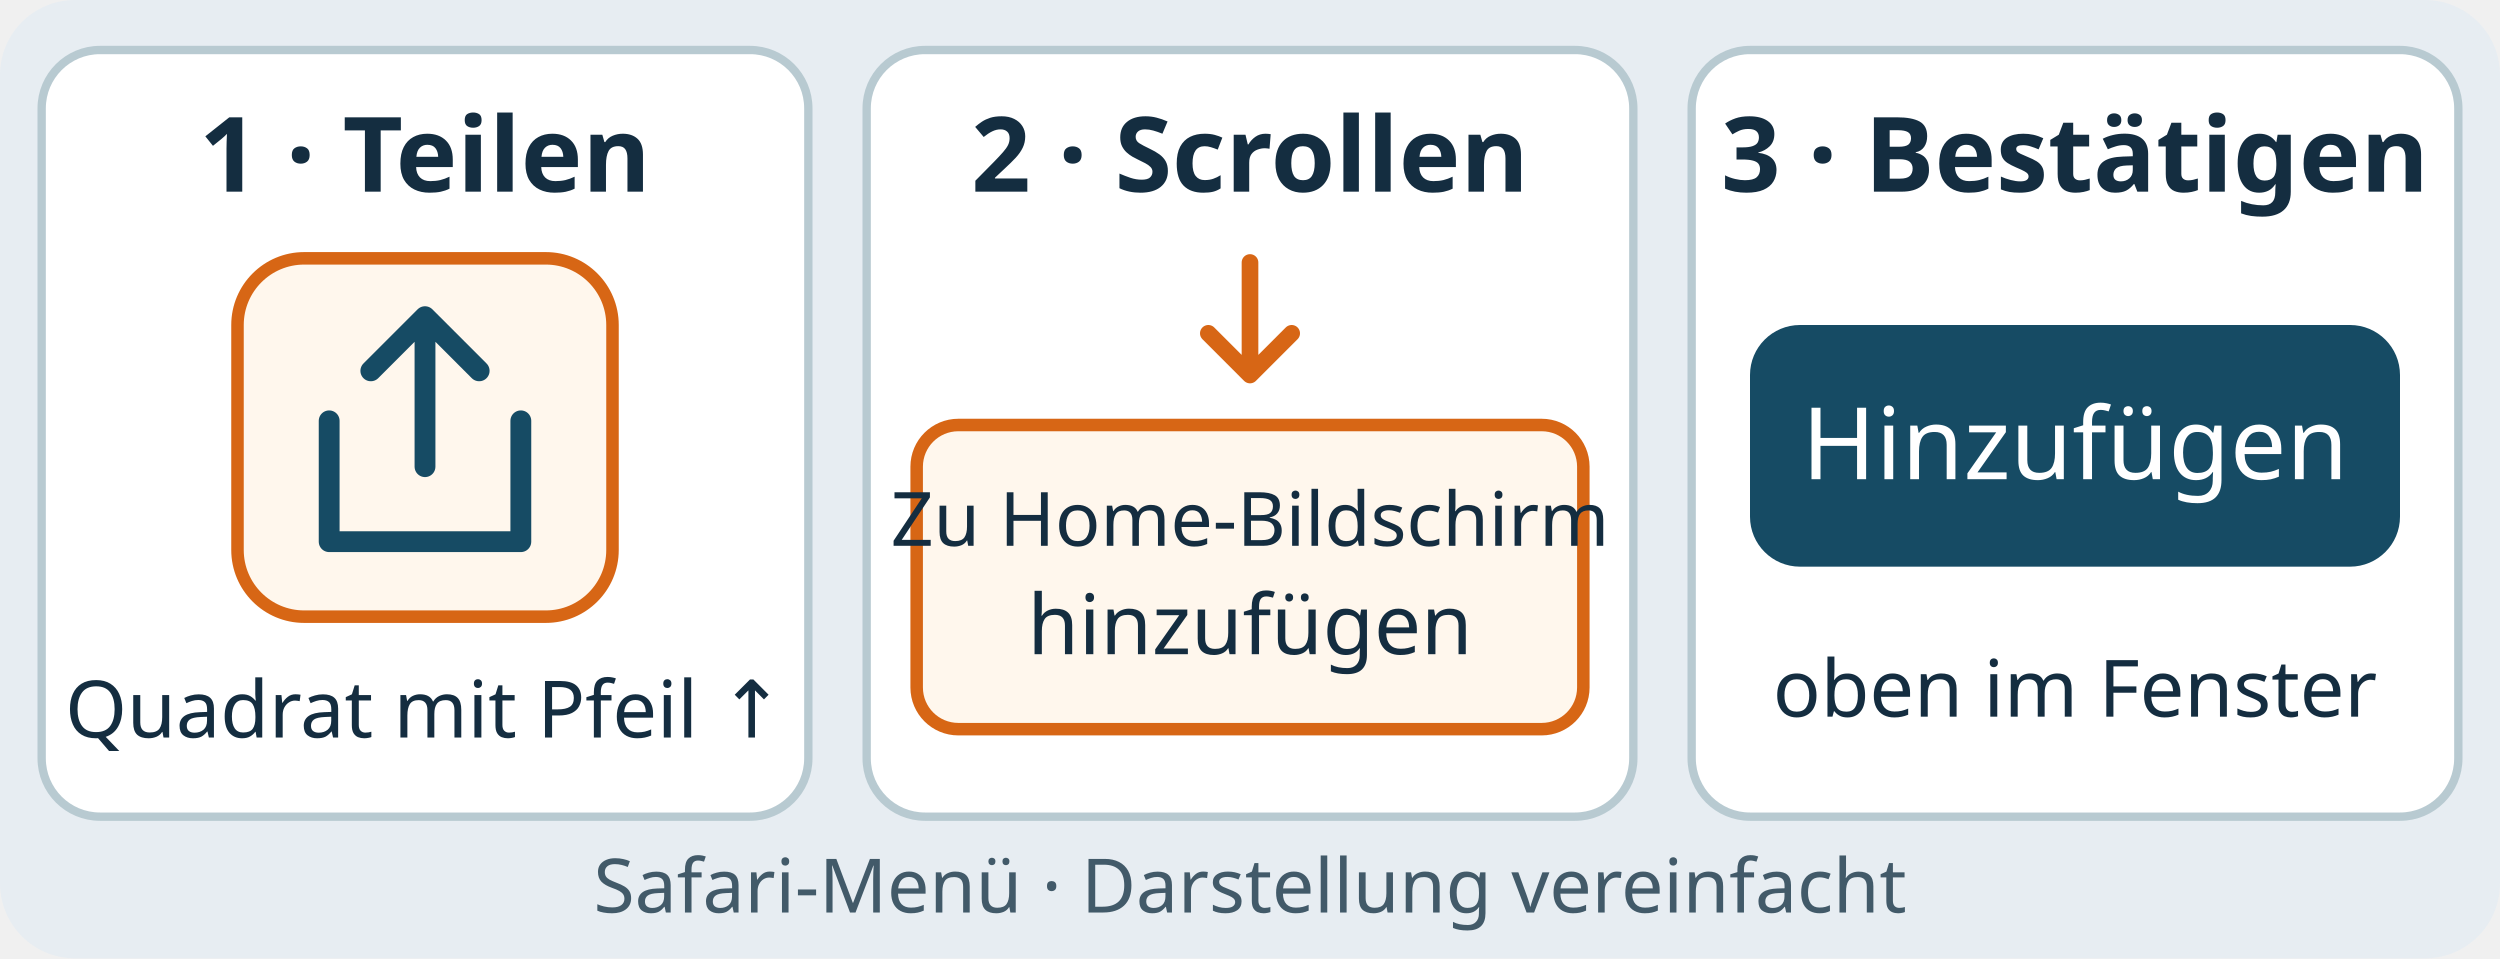
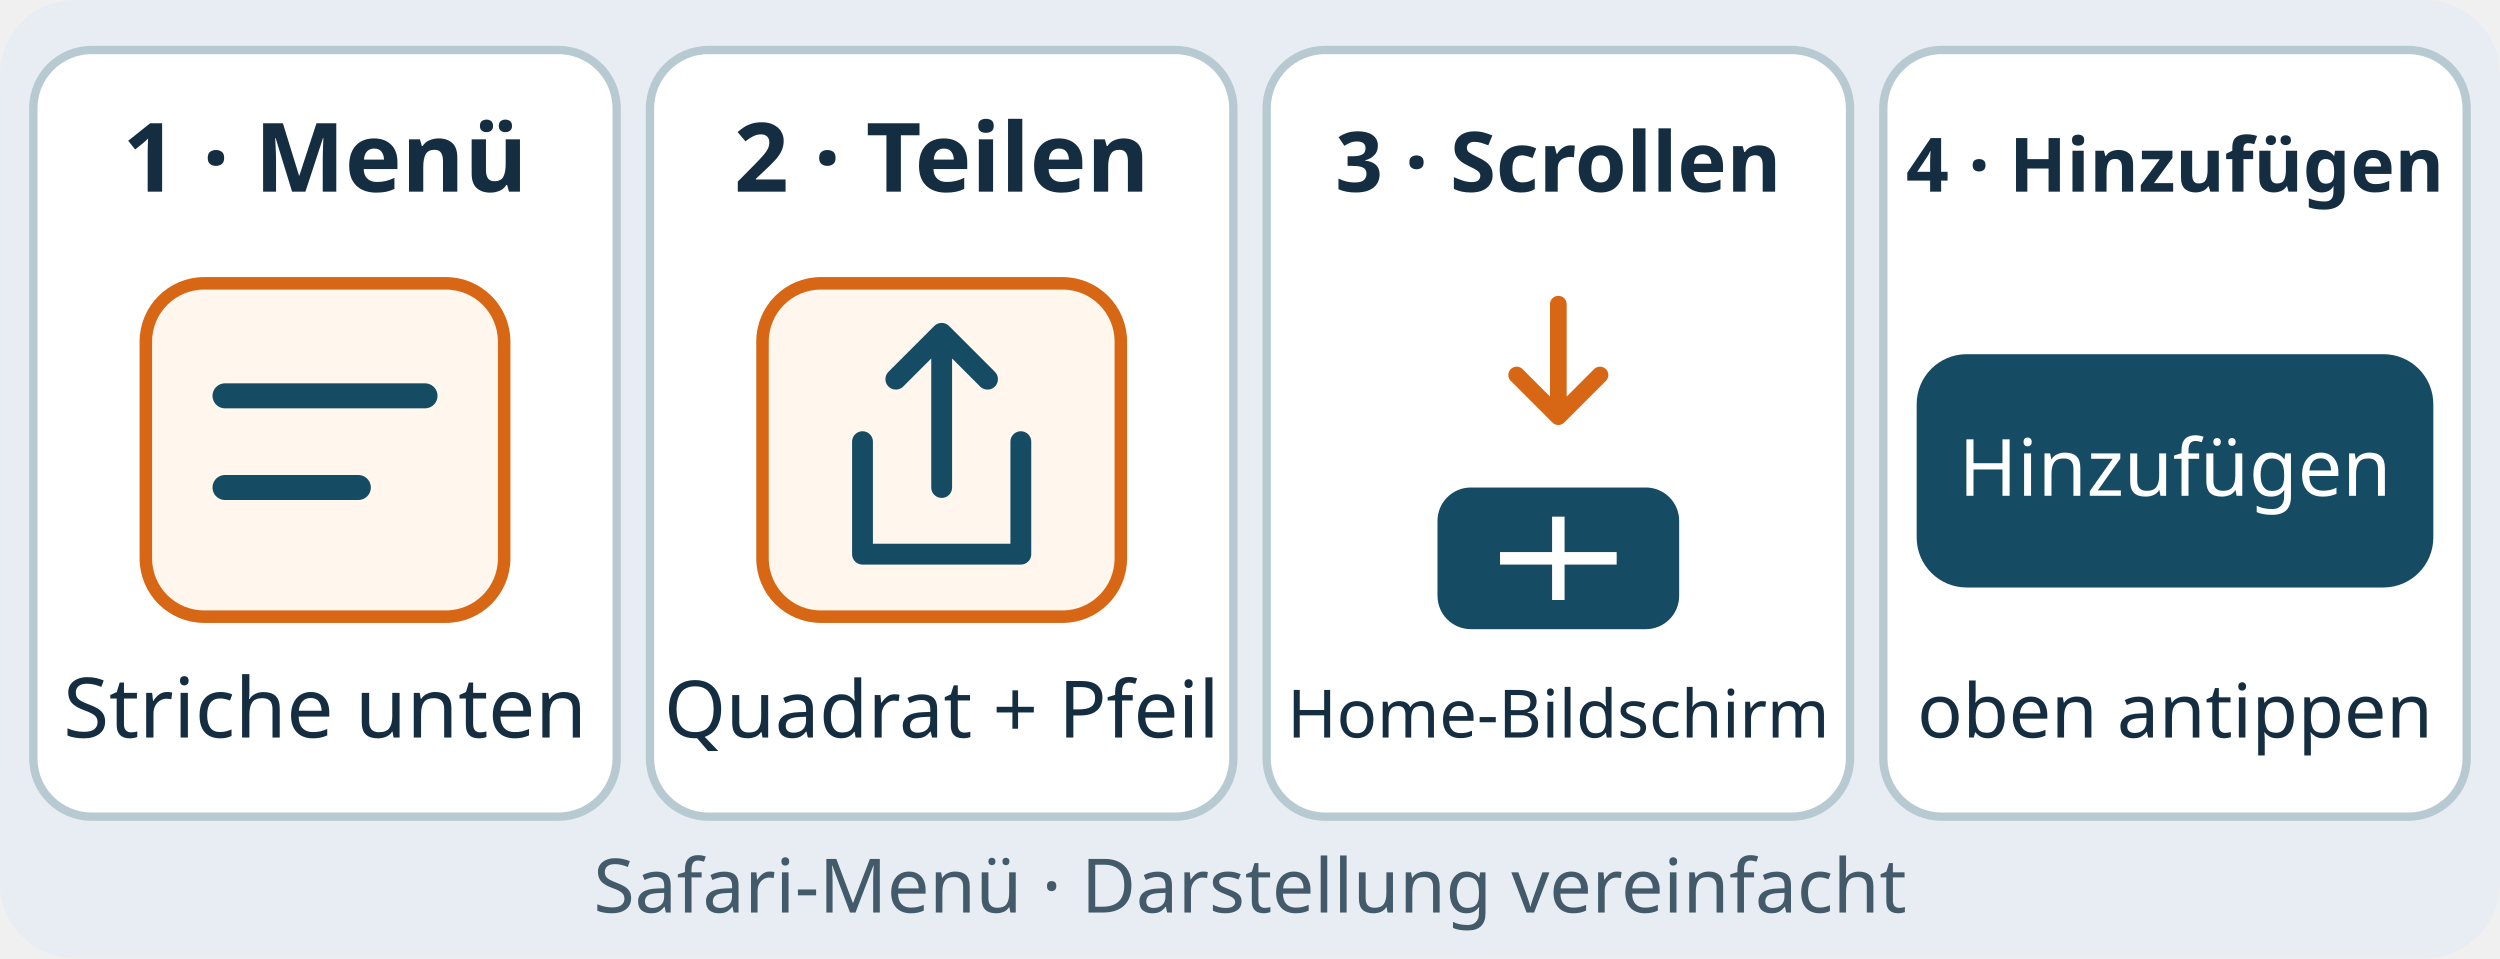
<svg xmlns="http://www.w3.org/2000/svg" width="600" height="230" viewBox="0 0 600 230" role="img" aria-labelledby="title description">
  <rect width="600" height="230" rx="18" fill="#e7edf2" />
  <g fill="#fff" stroke="#b8cad1" stroke-width="2">
-     <rect x="10" y="12" width="184" height="184" rx="14" />
-     <rect x="208" y="12" width="184" height="184" rx="14" />
-     <rect x="406" y="12" width="184" height="184" rx="14" />
+     <rect x="8" y="12" width="140" height="184" rx="14" />
+     <rect x="156" y="12" width="140" height="184" rx="14" />
+     <rect x="304" y="12" width="140" height="184" rx="14" />
+     <rect x="452" y="12" width="140" height="184" rx="14" />
  </g>
  <g font-family="system-ui,sans-serif" fill="#142d40" text-anchor="middle">
-     <g font-size="25" font-weight="700">
-       <text x="102" y="46">1 · Teilen</text>
-       <text x="300" y="46">2 · Scrollen</text>
-       <text x="498" y="46">3 · Bestätigen</text>
+     <text x="78" y="46" font-size="23" font-weight="700">1 · Menü</text>
+     <text x="226" y="46" font-size="23" font-weight="700">2 · Teilen</text>
+     <text x="374" y="46" font-size="20" font-weight="700">3 · Scrollen</text>
+     <text x="522" y="46" font-size="18" font-weight="700">4 · Hinzufügen</text>
+     <g stroke="#d76615" stroke-width="3" fill="#fff7ed">
+       <rect x="35" y="68" width="86" height="80" rx="14" />
+       <rect x="183" y="68" width="86" height="80" rx="14" />
    </g>
-     <rect x="57" y="62" width="90" height="86" rx="16" fill="#fff7ed" stroke="#d76615" stroke-width="3" />
-     <path d="M79 101v29h46v-29M102 112V76m-13 13 13-13 13 13" fill="none" stroke="#164b64" stroke-width="5" stroke-linecap="round" stroke-linejoin="round" />
-     <text x="102" y="177" font-size="19">Quadrat mit Pfeil ↑</text>
-     <path d="M300 63v27m-10-10 10 10 10-10" fill="none" stroke="#d76615" stroke-width="4" stroke-linecap="round" stroke-linejoin="round" />
-     <rect x="220" y="102" width="160" height="73" rx="10" fill="#fff7ed" stroke="#d76615" stroke-width="3" />
-     <text x="300" y="131" font-size="18">Zu Home-Bildschirm</text>
-     <text x="300" y="157" font-size="20">hinzufügen</text>
-     <rect x="420" y="78" width="156" height="58" rx="12" fill="#164b64" />
-     <text x="498" y="115" font-size="24" fill="#fff">Hinzufügen</text>
-     <text x="498" y="172" font-size="19">oben im Fenster</text>
+     <path d="M54 95h48M54 117h32" fill="none" stroke="#164b64" stroke-width="6" stroke-linecap="round" />
+     <path d="M207 106v27h38v-27M226 117V80m-11 11 11-11 11 11" fill="none" stroke="#164b64" stroke-width="5" stroke-linecap="round" stroke-linejoin="round" />
+     <text x="78" y="177" font-size="20">Striche unten</text>
+     <text x="226" y="177" font-size="19">Quadrat + Pfeil</text>
+     <path d="M374 73v27m-10-10 10 10 10-10" fill="none" stroke="#d76615" stroke-width="4" stroke-linecap="round" stroke-linejoin="round" />
+     <rect x="345" y="117" width="58" height="34" rx="8" fill="#164b64" />
+     <path d="M360 134h28m-14-10v20" stroke="#fff" stroke-width="3" />
+     <text x="374" y="177" font-size="16">Home-Bildschirm</text>
+     <rect x="460" y="85" width="124" height="56" rx="12" fill="#164b64" />
+     <text x="522" y="119" font-size="19" fill="#fff">Hinzufügen</text>
+     <text x="522" y="177" font-size="18">oben antippen</text>
    <text x="300" y="219" font-size="18" fill="#425a69">Safari-Menü · Darstellung vereinfacht</text>
  </g>
</svg>
